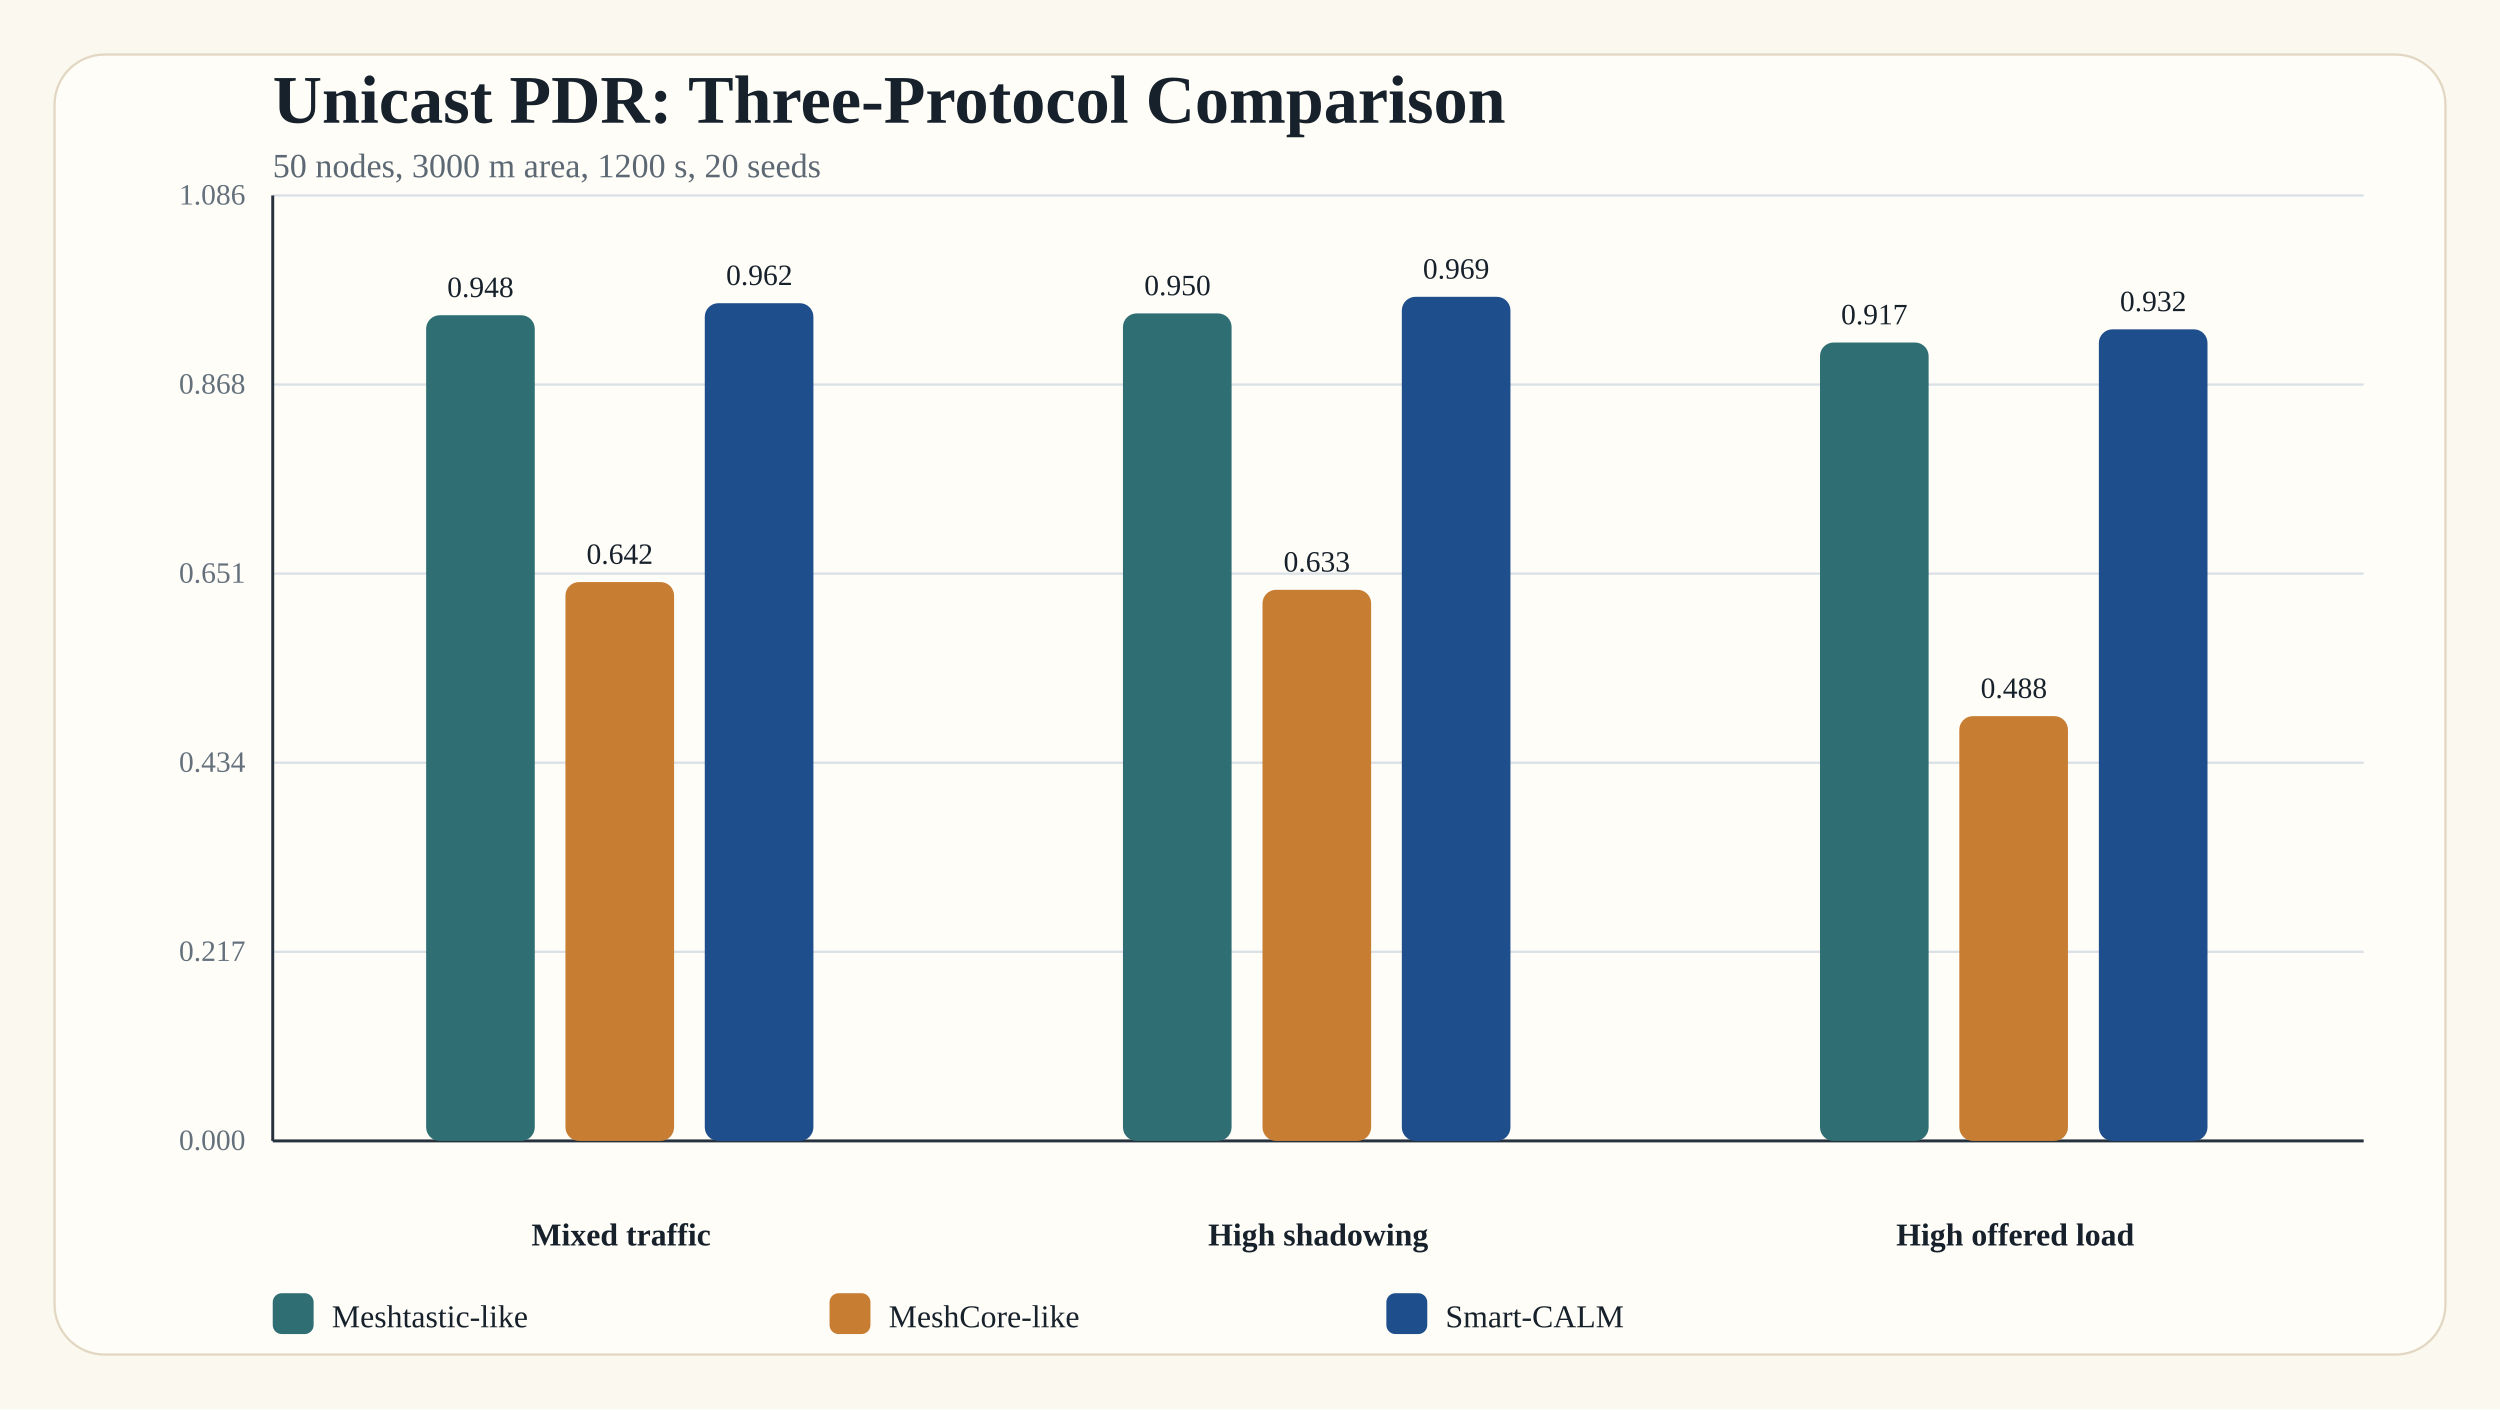
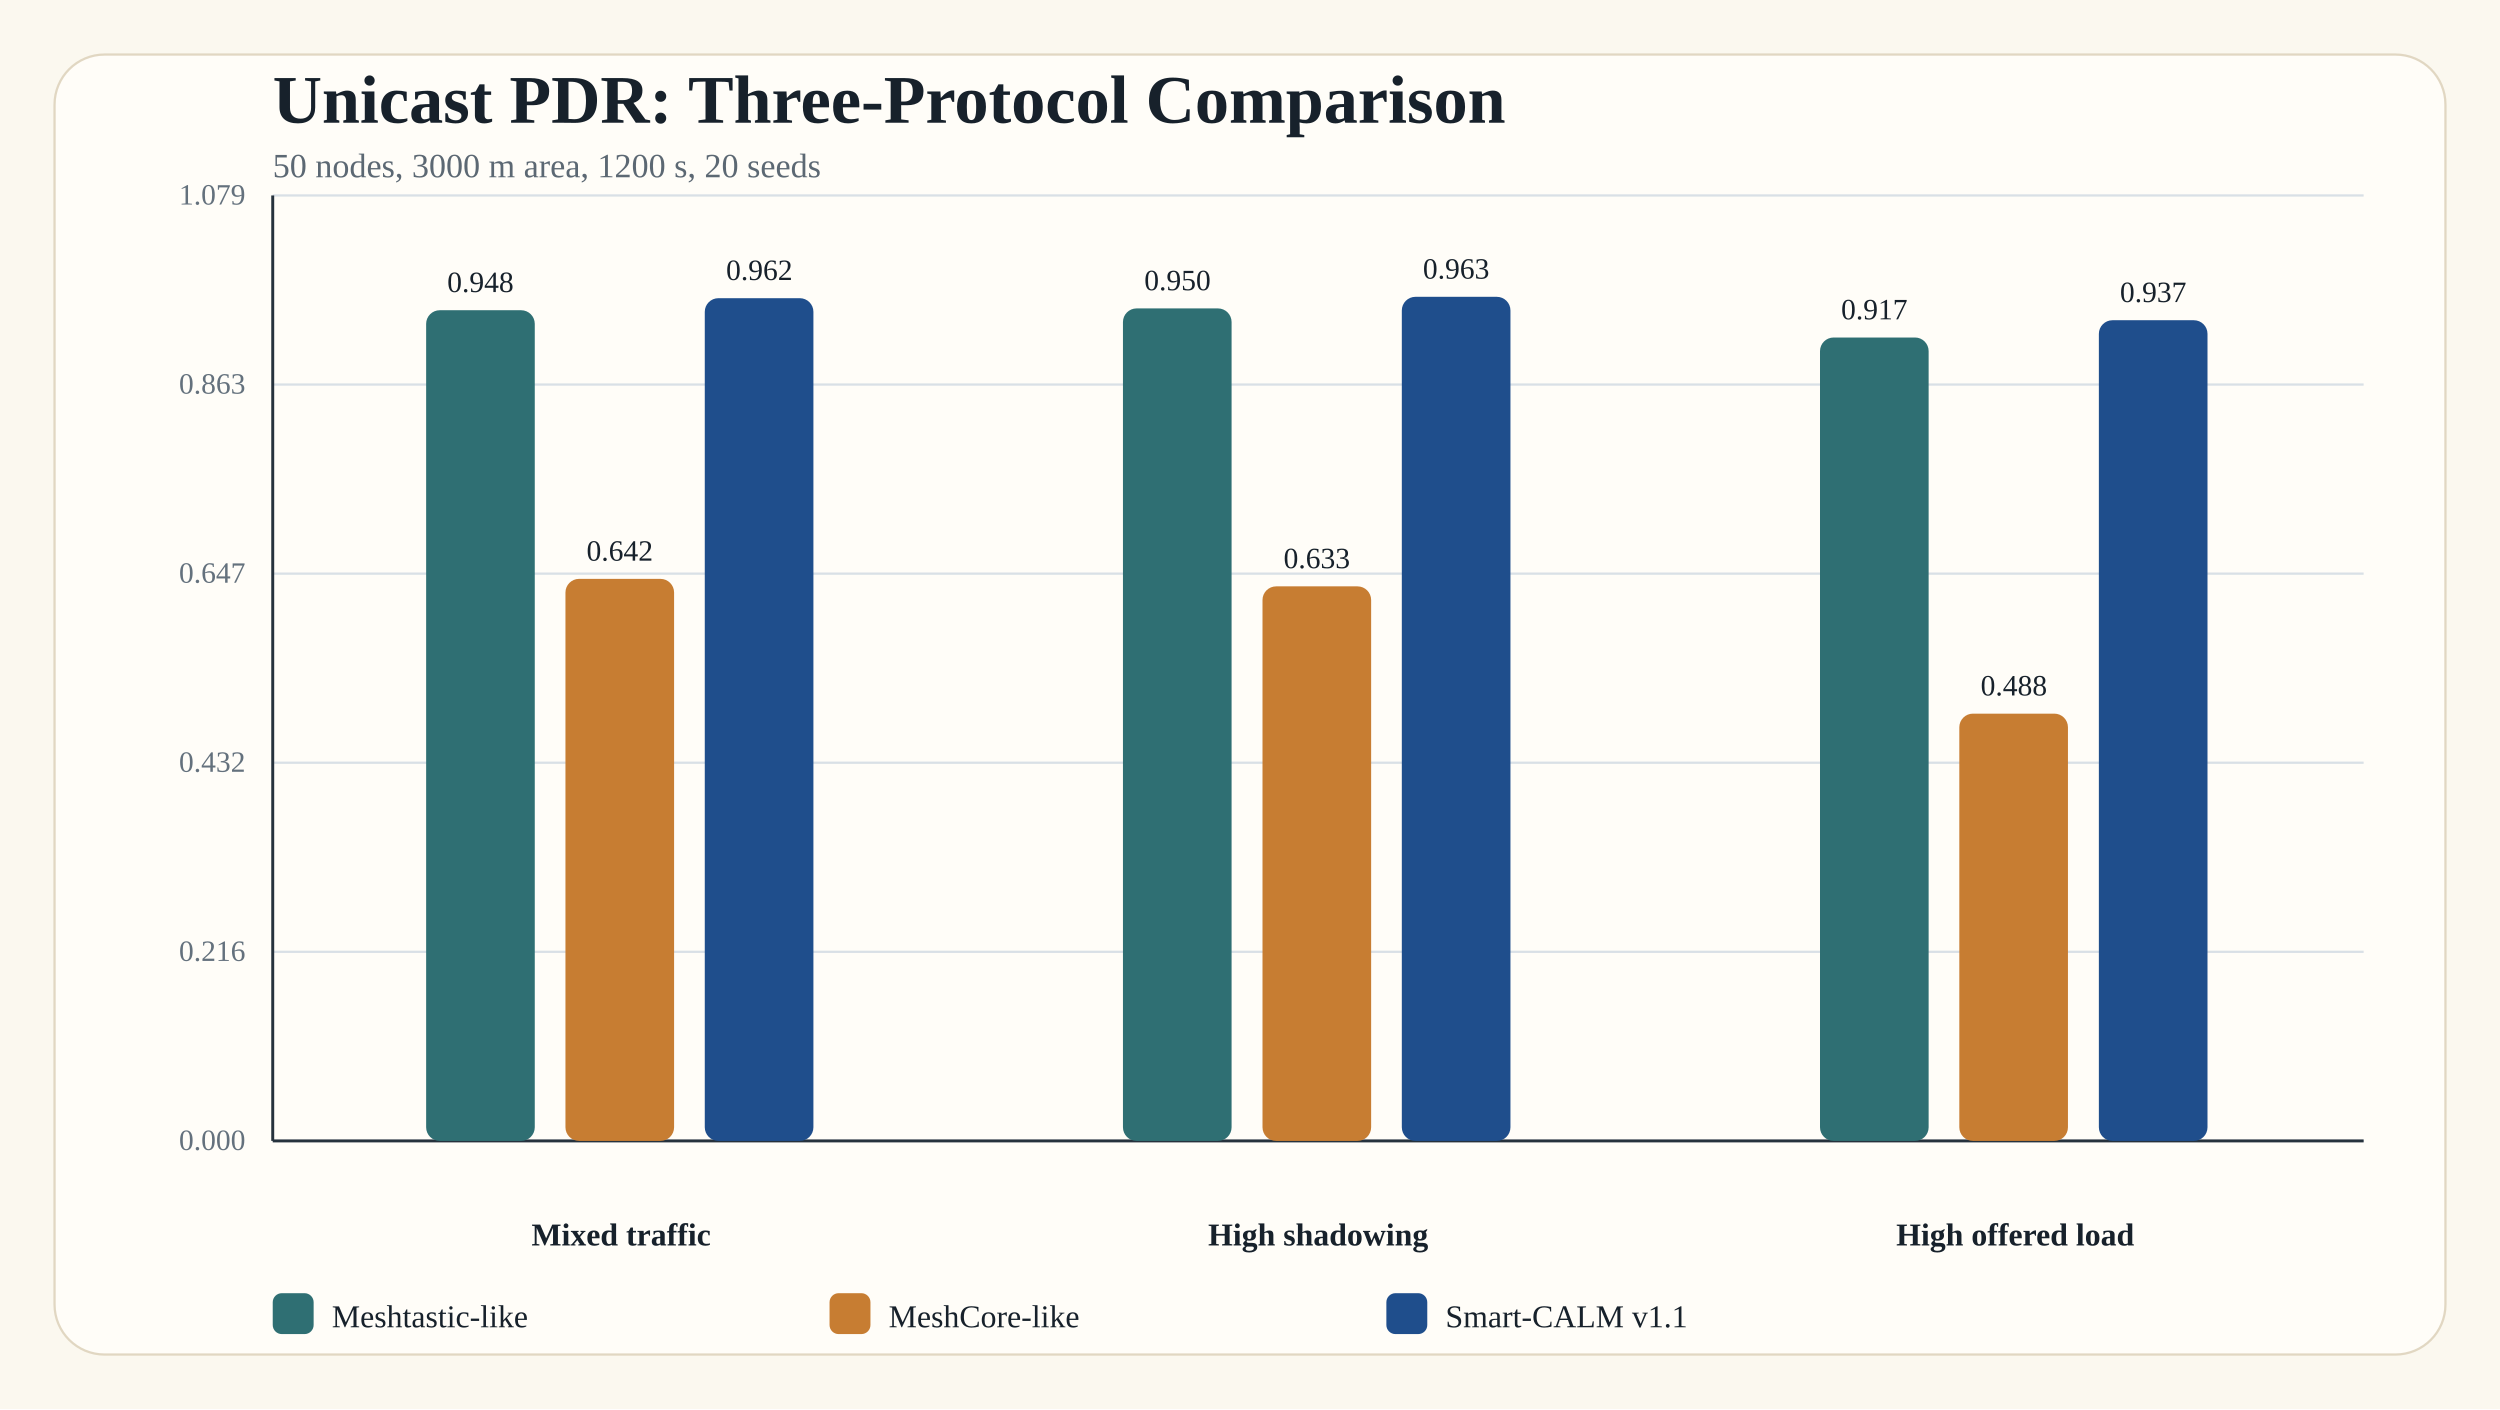
<svg xmlns="http://www.w3.org/2000/svg" width="1100" height="620" viewBox="0 0 1100 620">
  <style>
text{font-family:Georgia,'Times New Roman',serif;fill:#17212b}
.title{font-size:30px;font-weight:700}
.subtitle{font-size:15px;fill:#5c6873}
.axis{stroke:#26323d;stroke-width:1.3}
.grid{stroke:#d9e0e6;stroke-width:1}
.tick{font-size:13px;fill:#64717d}
.label{font-size:14px;font-weight:600}
.value{font-size:13px;fill:#17212b}
.legend{font-size:14px}
</style>
  <rect width="100%" height="100%" fill="#fbf8ef" />
  <rect x="24" y="24" width="1052" height="572" rx="22" fill="#fffdf8" stroke="#e1d7c2" />
  <text x="120" y="54" class="title">Unicast PDR: Three-Protocol Comparison</text>
  <text x="120" y="78" class="subtitle">50 nodes, 3000 m area, 1200 s, 20 seeds</text>
  <line x1="120" y1="502.0" x2="1040" y2="502.0" class="grid" />
  <text x="108" y="506.0" text-anchor="end" class="tick">0.000</text>
  <line x1="120" y1="418.8" x2="1040" y2="418.8" class="grid" />
-   <text x="108" y="422.8" text-anchor="end" class="tick">0.217</text>
+   <text x="108" y="422.8" text-anchor="end" class="tick">0.216</text>
  <line x1="120" y1="335.6" x2="1040" y2="335.6" class="grid" />
-   <text x="108" y="339.6" text-anchor="end" class="tick">0.434</text>
+   <text x="108" y="339.6" text-anchor="end" class="tick">0.432</text>
  <line x1="120" y1="252.4" x2="1040" y2="252.4" class="grid" />
-   <text x="108" y="256.4" text-anchor="end" class="tick">0.651</text>
+   <text x="108" y="256.4" text-anchor="end" class="tick">0.647</text>
  <line x1="120" y1="169.2" x2="1040" y2="169.2" class="grid" />
-   <text x="108" y="173.2" text-anchor="end" class="tick">0.868</text>
+   <text x="108" y="173.2" text-anchor="end" class="tick">0.863</text>
  <line x1="120" y1="86.0" x2="1040" y2="86.0" class="grid" />
-   <text x="108" y="90.0" text-anchor="end" class="tick">1.086</text>
+   <text x="108" y="90.0" text-anchor="end" class="tick">1.079</text>
  <line x1="120" y1="86" x2="120" y2="502" class="axis" />
  <line x1="120" y1="502" x2="1040" y2="502" class="axis" />
-   <rect x="187.5" y="138.7" width="47.8" height="363.3" rx="6" fill="#2f6f73" />
-   <text x="211.4" y="130.7" text-anchor="middle" class="value">0.948</text>
-   <rect x="248.8" y="256.1" width="47.8" height="245.9" rx="6" fill="#c77d32" />
-   <text x="272.7" y="248.1" text-anchor="middle" class="value">0.642</text>
-   <rect x="310.1" y="133.4" width="47.8" height="368.6" rx="6" fill="#1f4e8c" />
-   <text x="334.1" y="125.4" text-anchor="middle" class="value">0.962</text>
+   <rect x="187.5" y="136.5" width="47.8" height="365.5" rx="6" fill="#2f6f73" />
+   <text x="211.4" y="128.5" text-anchor="middle" class="value">0.948</text>
+   <rect x="248.8" y="254.7" width="47.8" height="247.3" rx="6" fill="#c77d32" />
+   <text x="272.7" y="246.7" text-anchor="middle" class="value">0.642</text>
+   <rect x="310.1" y="131.2" width="47.8" height="370.8" rx="6" fill="#1f4e8c" />
+   <text x="334.1" y="123.2" text-anchor="middle" class="value">0.962</text>
  <text x="273.3" y="548" text-anchor="middle" class="label">Mixed traffic</text>
-   <rect x="494.1" y="137.9" width="47.8" height="364.1" rx="6" fill="#2f6f73" />
-   <text x="518.1" y="129.9" text-anchor="middle" class="value">0.950</text>
-   <rect x="555.5" y="259.5" width="47.8" height="242.5" rx="6" fill="#c77d32" />
-   <text x="579.4" y="251.5" text-anchor="middle" class="value">0.633</text>
+   <rect x="494.1" y="135.7" width="47.8" height="366.3" rx="6" fill="#2f6f73" />
+   <text x="518.1" y="127.7" text-anchor="middle" class="value">0.950</text>
+   <rect x="555.5" y="258.0" width="47.8" height="244.0" rx="6" fill="#c77d32" />
+   <text x="579.4" y="250.0" text-anchor="middle" class="value">0.633</text>
  <rect x="616.8" y="130.6" width="47.8" height="371.4" rx="6" fill="#1f4e8c" />
-   <text x="640.7" y="122.6" text-anchor="middle" class="value">0.969</text>
+   <text x="640.7" y="122.6" text-anchor="middle" class="value">0.963</text>
  <text x="580.0" y="548" text-anchor="middle" class="label">High shadowing</text>
-   <rect x="800.8" y="150.7" width="47.8" height="351.3" rx="6" fill="#2f6f73" />
-   <text x="824.7" y="142.7" text-anchor="middle" class="value">0.917</text>
-   <rect x="862.1" y="315.1" width="47.8" height="186.9" rx="6" fill="#c77d32" />
-   <text x="886.1" y="307.1" text-anchor="middle" class="value">0.488</text>
-   <rect x="923.5" y="144.9" width="47.8" height="357.1" rx="6" fill="#1f4e8c" />
-   <text x="947.4" y="136.9" text-anchor="middle" class="value">0.932</text>
+   <rect x="800.8" y="148.5" width="47.8" height="353.5" rx="6" fill="#2f6f73" />
+   <text x="824.7" y="140.5" text-anchor="middle" class="value">0.917</text>
+   <rect x="862.1" y="314.0" width="47.8" height="188.0" rx="6" fill="#c77d32" />
+   <text x="886.1" y="306.0" text-anchor="middle" class="value">0.488</text>
+   <rect x="923.5" y="140.9" width="47.8" height="361.1" rx="6" fill="#1f4e8c" />
+   <text x="947.4" y="132.9" text-anchor="middle" class="value">0.937</text>
  <text x="886.7" y="548" text-anchor="middle" class="label">High offered load</text>
  <rect x="120" y="569" width="18" height="18" rx="4" fill="#2f6f73" />
  <text x="146" y="584" class="legend">Meshtastic-like</text>
  <rect x="365" y="569" width="18" height="18" rx="4" fill="#c77d32" />
  <text x="391" y="584" class="legend">MeshCore-like</text>
  <rect x="610" y="569" width="18" height="18" rx="4" fill="#1f4e8c" />
-   <text x="636" y="584" class="legend">Smart-CALM</text>
+   <text x="636" y="584" class="legend">Smart-CALM v1.1</text>
</svg>
